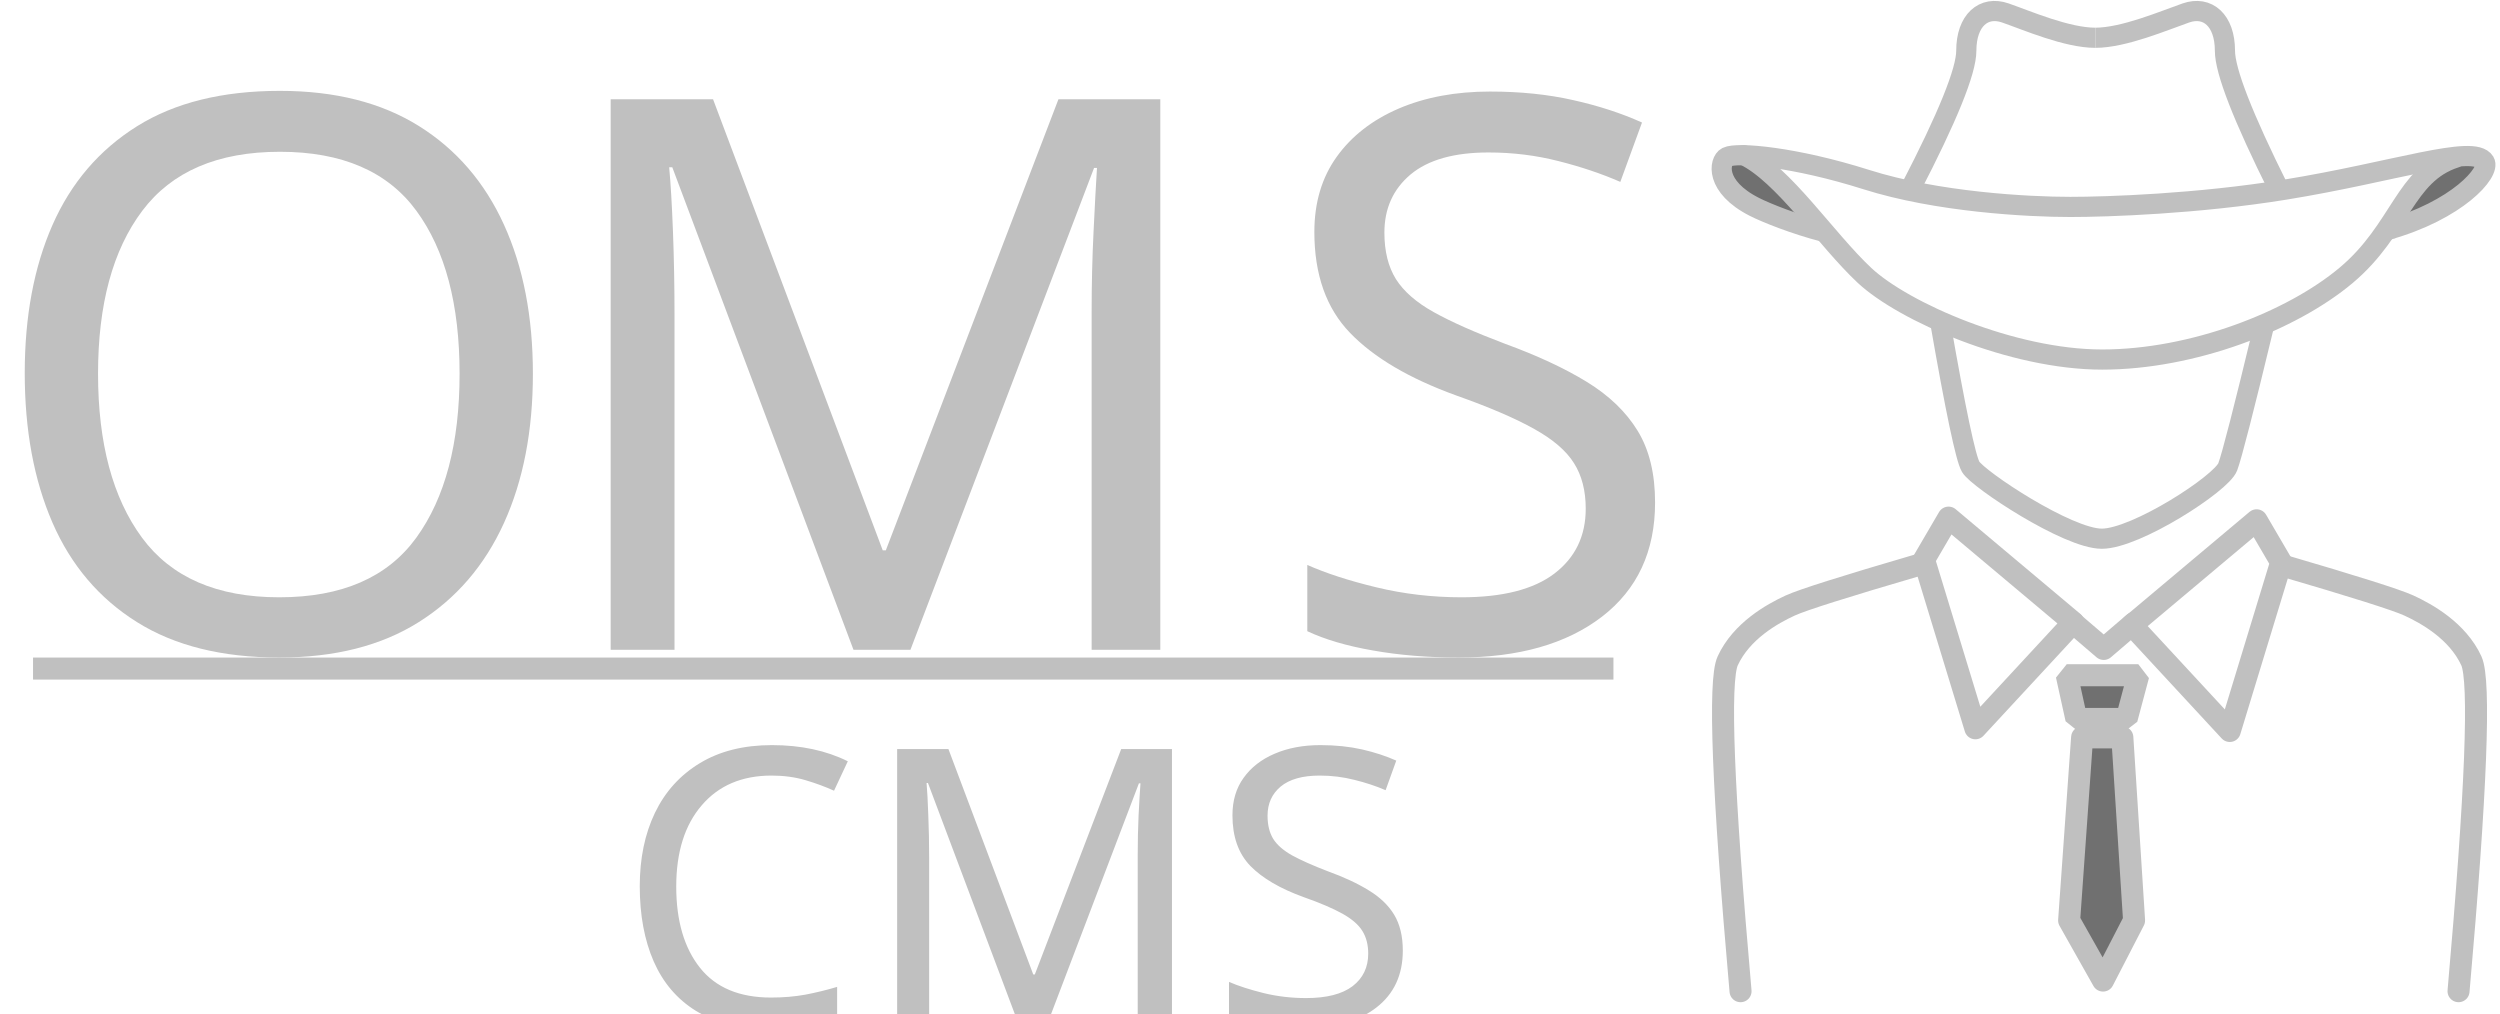
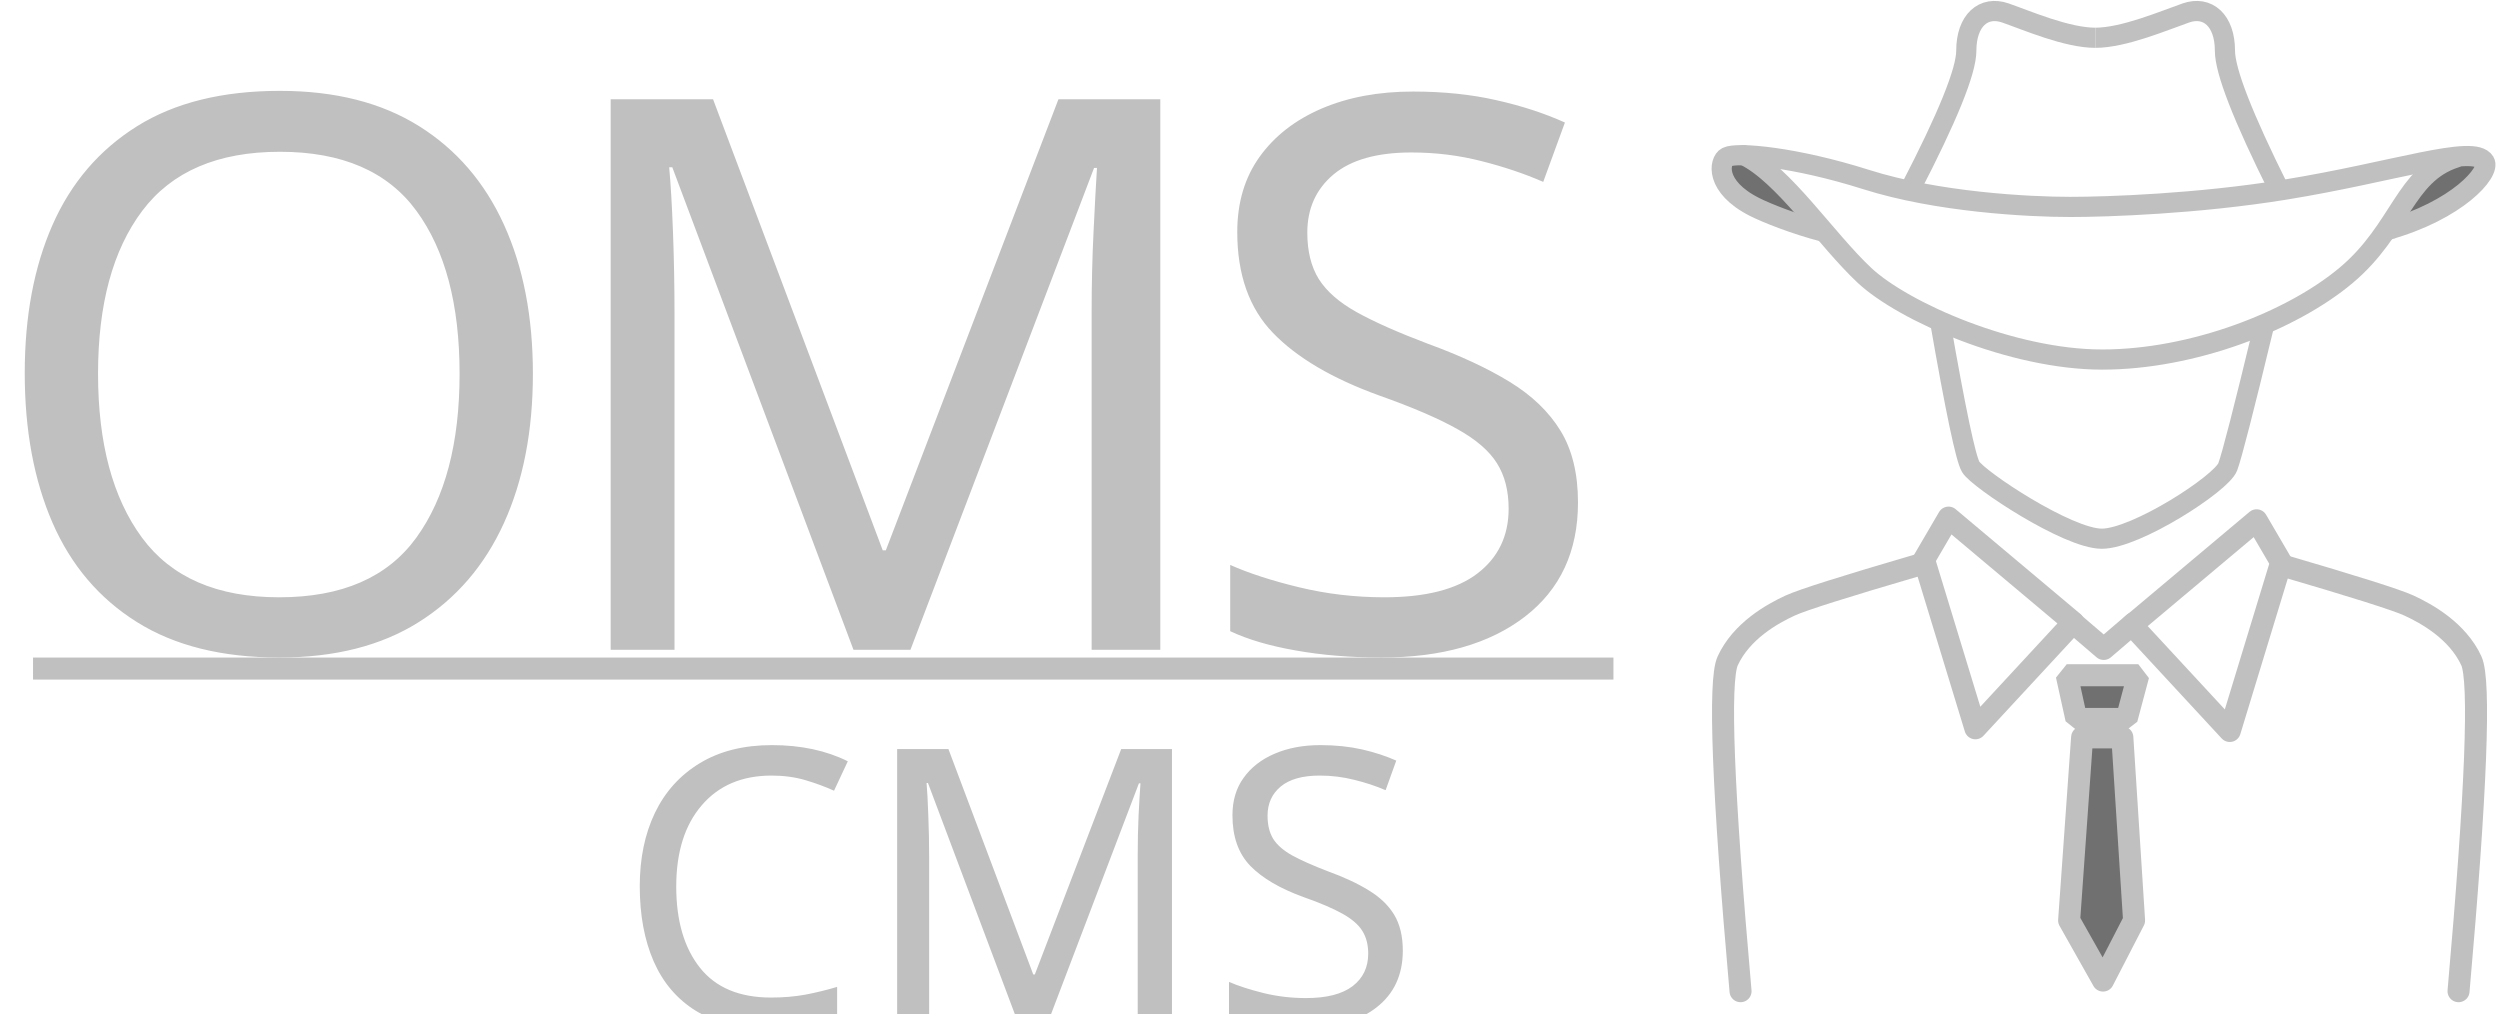
<svg xmlns="http://www.w3.org/2000/svg" width="227px" height="92px" viewBox="0 0 227 92" version="1.1">
  <g id="Page-1" stroke="none" stroke-width="1" fill="none" fill-rule="evenodd">
    <g id="LOGO_Light" transform="translate(-362, -45)">
      <g id="Group-3" transform="translate(359, 44)">
        <text id="OMS" font-family="STHeitiSC-Light, Heiti SC" font-size="70" font-weight="300" letter-spacing="-4" fill="#C0C0C0">
-           <tspan x="0.98" y="60">OM</tspan>
-           <tspan x="118.14" y="60">S</tspan>
+           <tspan x="0.98" y="60">OMS</tspan>
        </text>
        <path d="M6,61.706 L149.5,61.706" id="Line" stroke="#C0C0C0" stroke-width="2" />
        <text id="CMS" font-family="STHeitiSC-Light, Heiti SC" font-size="35" font-weight="300" fill="#C0C0C0">
          <tspan x="58.95" y="94">CMS</tspan>
        </text>
        <g id="Group" transform="translate(159, 2)">
          <g id="Suit" transform="translate(0, 46)" stroke="#C0C0C0" stroke-linecap="round" stroke-width="2">
            <polygon id="Path-2" stroke-linejoin="round" transform="translate(44.3497, 9.808236) scale(-1, 1) translate(-44.3497, -9.808236) " points="37.568 4.063 42.236 19.372 51.132 9.76 39.801 0.244" />
            <path d="M52.721,43 C51.113,24.806 50.725,14.807 51.557,13.004 C52.805,10.3 55.58,8.739 57.234,7.979 C58.336,7.472 62.2,6.25 68.824,4.312" id="Path" stroke-linejoin="round" transform="translate(59.97791, 23.6558) scale(-1, 1) translate(-59.97791, -23.6558) " />
            <path d="M2.041,43 C0.433,24.806 0.045,14.807 0.877,13.004 C2.124,10.3 4.9,8.739 6.554,7.979 C7.656,7.472 11.52,6.25 18.144,4.312" id="Path" stroke-linejoin="round" />
            <polygon id="Path-2" stroke-linejoin="round" points="18.696 3.819 23.364 19.128 32.26 9.516 20.929 -1.42108547e-14" />
            <polyline id="Path-3" stroke-linejoin="round" points="32.26 9.564 35.017 11.924 37.774 9.564" />
            <polygon id="Path-4" fill="#707070" stroke-linejoin="bevel" points="31.659 14.312 38.157 14.312 37.098 18.278 32.533 18.278" />
            <polygon id="Path-5" fill="#707070" stroke-linejoin="round" points="33.056 19.954 36.708 19.954 37.774 36.575 34.956 42.035 31.877 36.575" />
          </g>
          <g id="hat">
            <path d="M61.261,19.758 C62.128,17.777 62.906,16.465 63.595,15.824 C64.628,14.863 65.359,14.011 66.954,13.325 C68.548,12.639 69.673,13.408 69.673,14.227 C69.673,14.772 68.549,15.861 66.3,17.493 L61.261,19.758 Z" id="Path-9" fill="#707070" />
            <path d="M0.231,20.074 C1.098,18.092 1.876,16.781 2.564,16.14 C3.598,15.178 4.329,14.327 5.923,13.641 C7.518,12.954 8.643,13.724 8.643,14.542 C8.643,15.088 7.519,16.176 5.27,17.808 L0.231,20.074 Z" id="Path-9" fill="#707070" transform="translate(4.436854, 16.72469) scale(-1, 1) translate(-4.436854, -16.72469) " />
            <path d="M61.261,19.758 L60.708,19.901 C67.129,18.113 70.173,14.621 69.607,13.69 C68.618,12.063 61.347,14.621 51.493,16.22 C43.54,17.511 35.326,17.789 31.989,17.789 C28.136,17.789 19.903,17.35 13.455,15.305 C7.006,13.259 1.734,12.788 0.802,13.259 C0.106,13.611 -0.334,15.941 3.307,17.789 C4.384,18.336 6.99,19.374 9.565,20.04" id="Path" stroke="#C0C0C0" stroke-width="1.831" />
            <path d="M17.452,16.172 C20.844,9.633 22.54,5.445 22.54,3.607 C22.54,0.849 24.113,-0.511 26.086,0.176 C28.059,0.862 31.667,2.43 34.256,2.43" id="Path-7" stroke="#C0C0C0" stroke-width="1.831" />
            <path d="M34.256,16.172 C37.52,9.633 39.152,5.445 39.152,3.607 C39.152,0.849 40.725,-0.511 42.698,0.176 C44.671,0.862 48.332,2.43 50.921,2.43" id="Path-7" stroke="#C0C0C0" stroke-width="1.831" transform="translate(42.58842, 8.086051) scale(-1, 1) translate(-42.58842, -8.086051) " />
            <path d="M2.344,13.325 C6.966,14.814 7.306,19.839 12.272,24.005 C17.238,28.171 26.23,31.648 34.417,31.648 C42.603,31.648 52.48,27.299 56,24.005 C59.52,20.711 63.347,14.825 66.954,13.091" id="Path-8" stroke="#C0C0C0" stroke-width="1.831" stroke-linecap="round" transform="translate(34.64867, 22.36985) scale(-1, 1) translate(-34.64867, -22.36985) " />
            <path d="M20.154,28.145 C21.559,36.216 22.487,40.63 22.938,41.389 C23.613,42.527 31.742,47.915 34.843,47.915 C37.944,47.915 45.718,42.895 46.28,41.389 C46.655,40.385 47.739,36.164 49.532,28.726" id="Path-6" stroke="#C0C0C0" stroke-width="1.831" />
          </g>
        </g>
      </g>
    </g>
  </g>
</svg>
